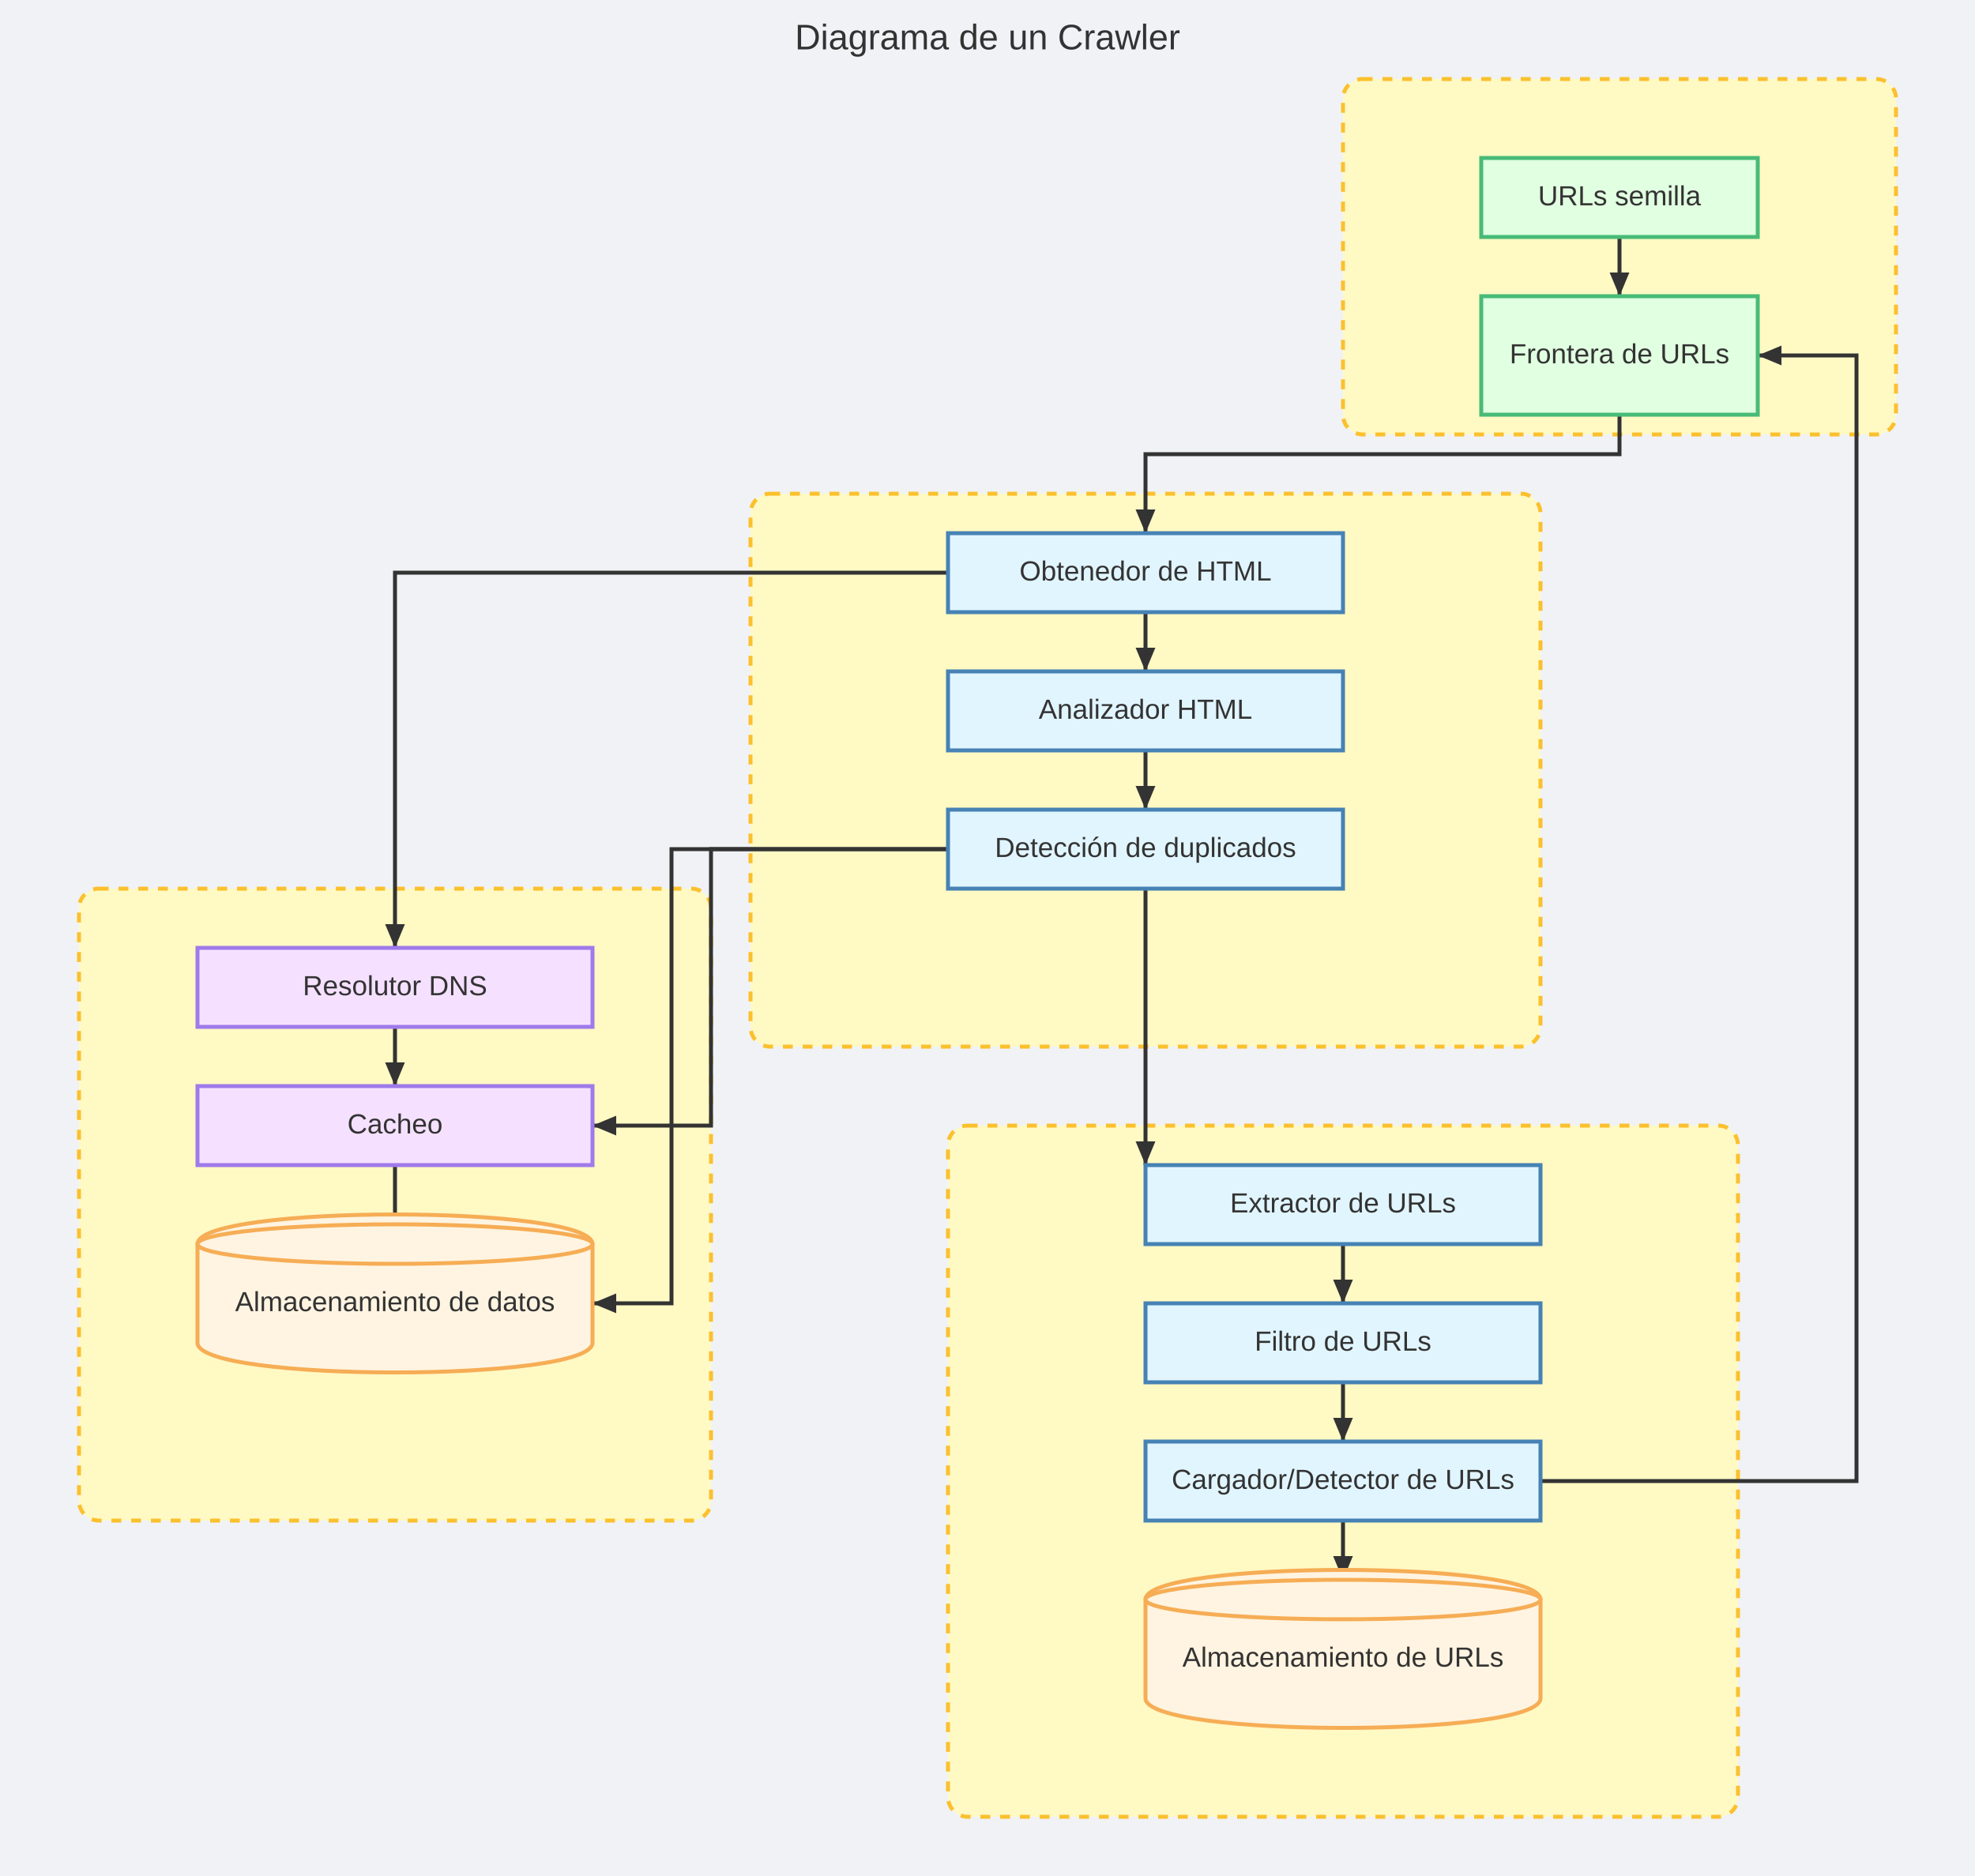
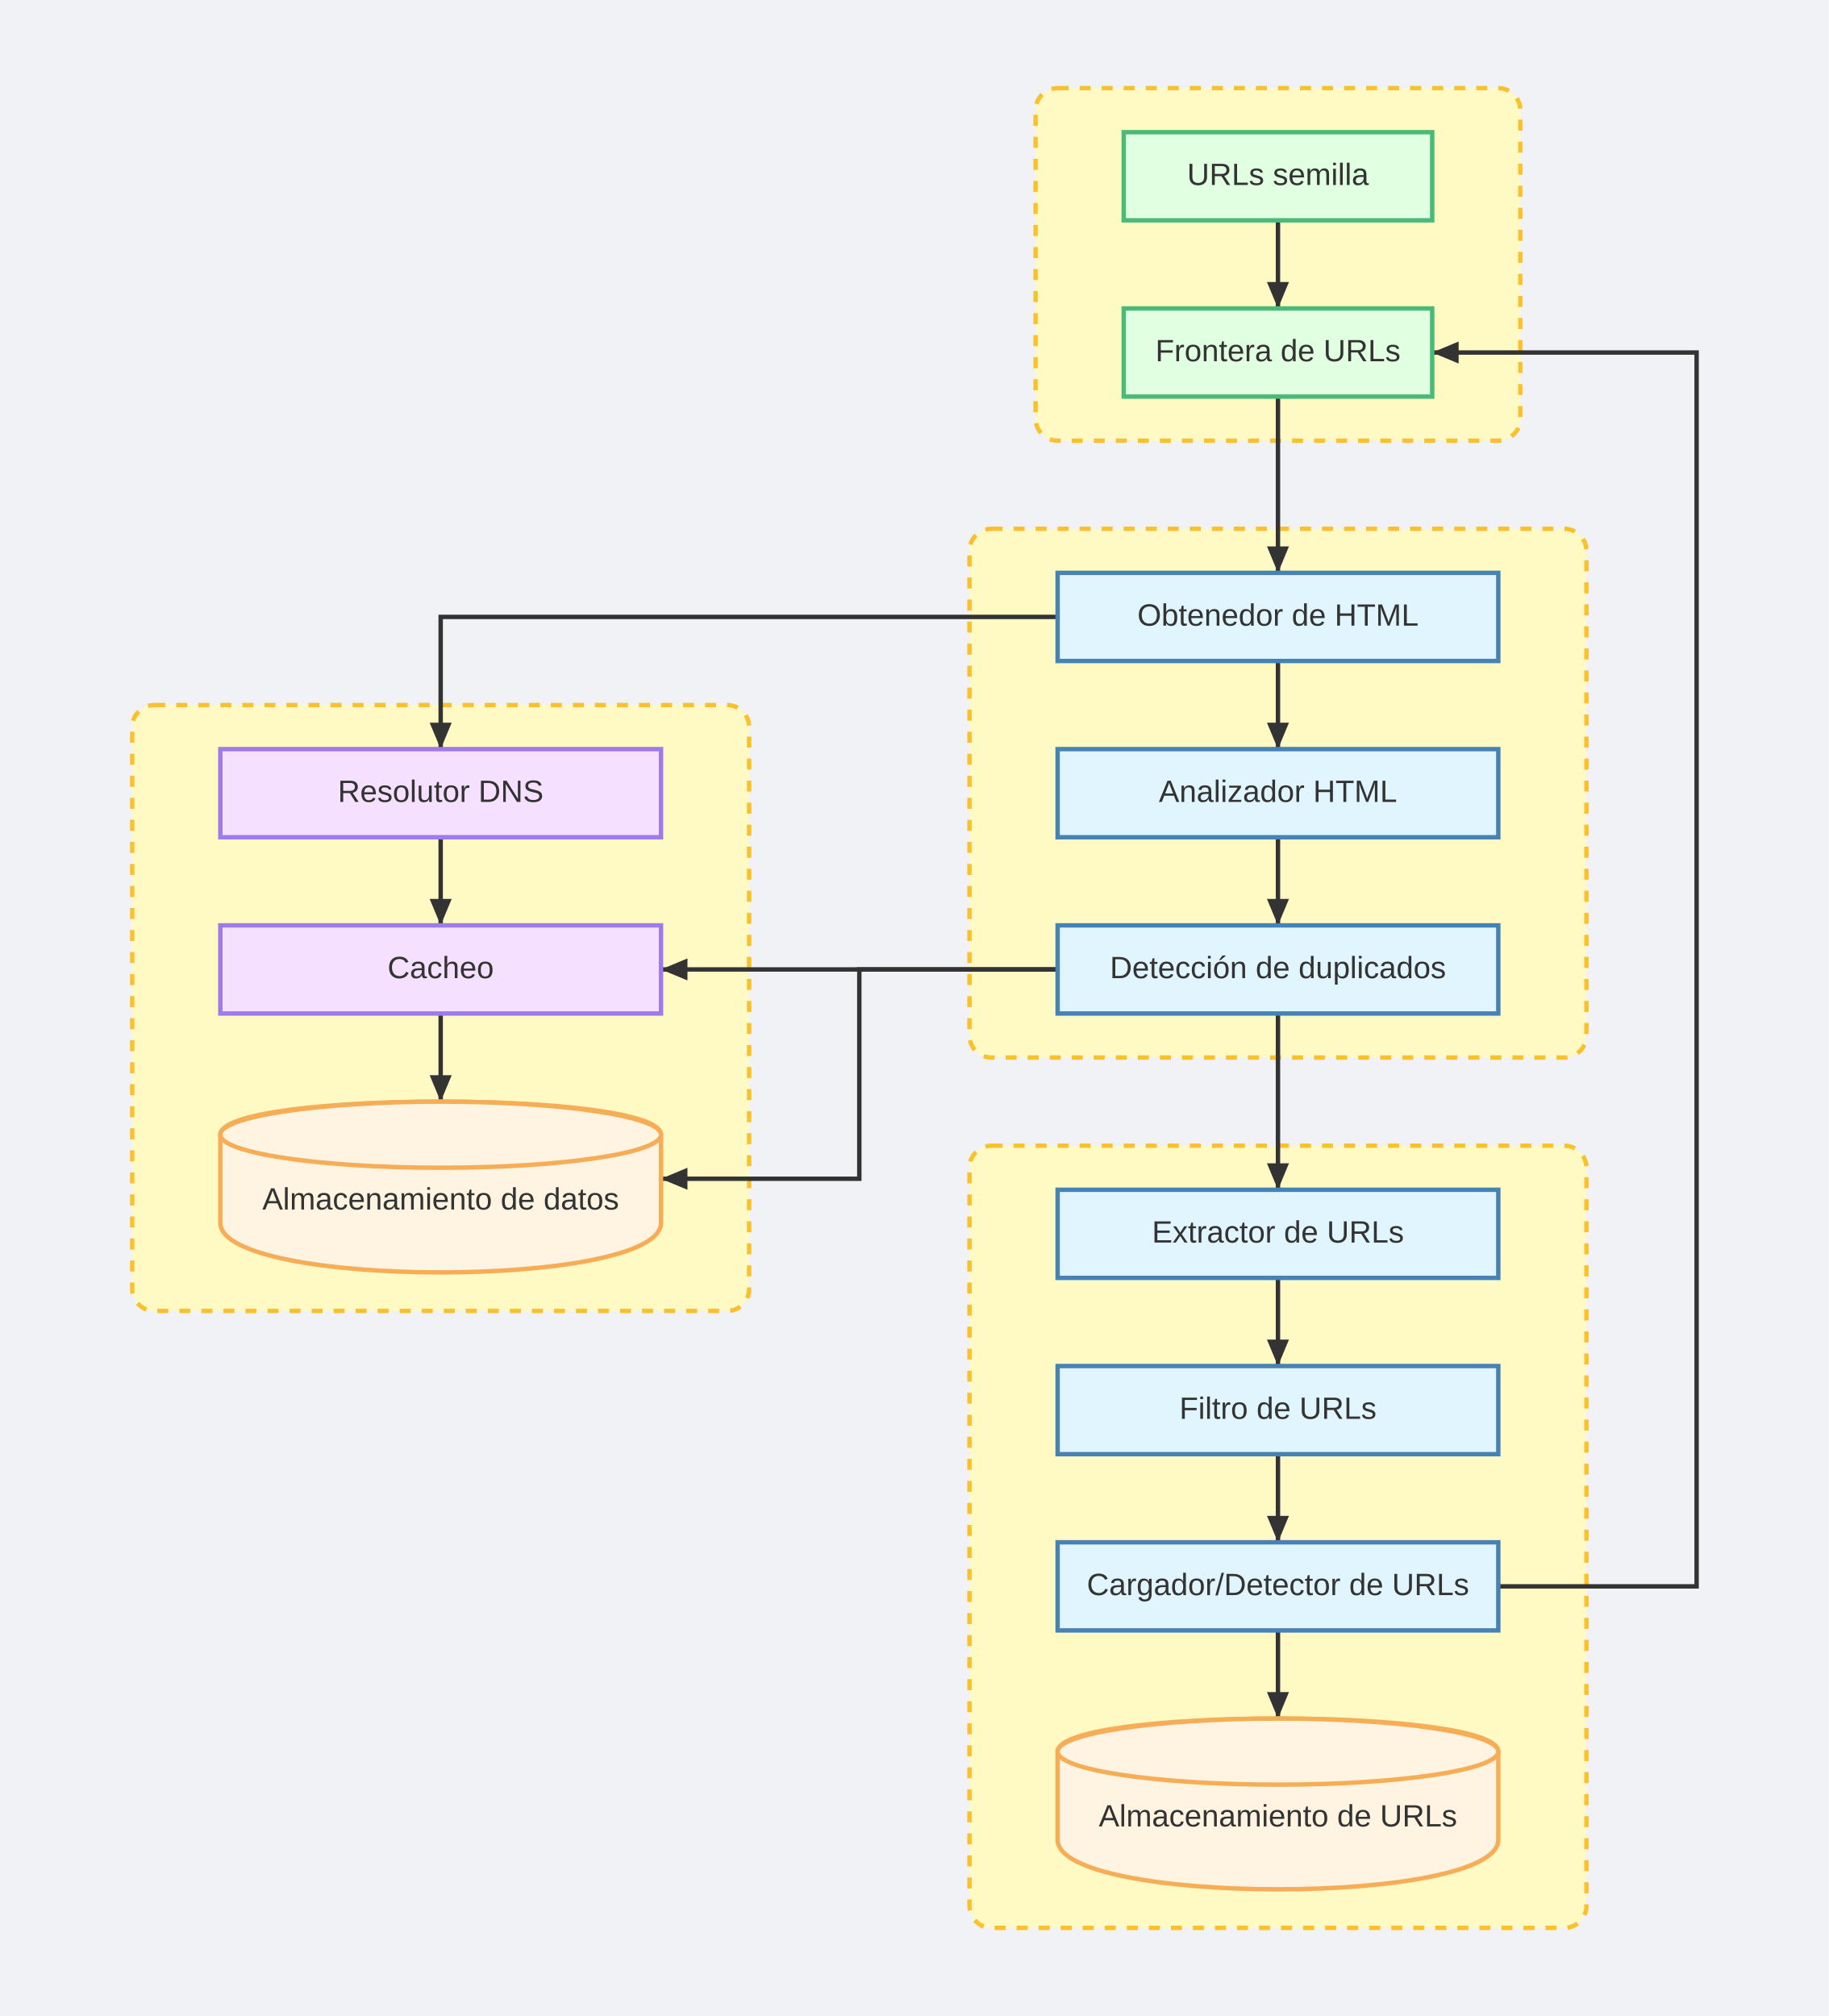
- <svg xmlns="http://www.w3.org/2000/svg" viewBox="0 0 1000 950">
-   <rect width="1000" height="950" fill="#f0f2f5" />
+ <svg xmlns="http://www.w3.org/2000/svg" viewBox="0 0 830 915">
+   <rect width="830" height="915" fill="#f0f2f5" />
  <defs>
    <marker id="arrowhead-light" markerWidth="6" markerHeight="5" refX="6" refY="2.5" orient="auto">
      <polygon points="0 0, 6 2.5, 0 5" fill="#333333" />
    </marker>
  </defs>
  <style>
    .label { font-family: Arial; font-size: 14px; text-anchor: middle; dominant-baseline: middle; fill: #333333; }
    .title { font-family: Arial; font-size: 18px; text-anchor: middle; fill: #333333; }
    .edge { fill: none; stroke: #333333; stroke-width: 2; marker-end: url(#arrowhead-light); }
    .group-box { fill: #fff9c4; stroke: #fbc02d; stroke-width: 2; stroke-dasharray: 5,5; }
    .box-green { fill: #e1ffe1; stroke: #48bb78; stroke-width: 2; }
    .box-blue { fill: #e1f5ff; stroke: #4682b4; stroke-width: 2; }
    .box-purple { fill: #f5e1ff; stroke: #9f7aea; stroke-width: 2; }
    .box-yellow { fill: #fff4e1; stroke: #f6ad55; stroke-width: 2; }
  </style>
-   <text x="500" y="25" class="title">Diagrama de un Crawler</text>
-   <rect x="680" y="40" width="280" height="180" class="group-box" rx="10" />
-   <rect x="380" y="250" width="400" height="280" class="group-box" rx="10" />
-   <rect x="40" y="450" width="320" height="320" class="group-box" rx="10" />
-   <rect x="480" y="570" width="400" height="350" class="group-box" rx="10" />
+   <rect x="470" y="40" width="220" height="160" class="group-box" rx="10" />
+   <rect x="440" y="240" width="280" height="240" class="group-box" rx="10" />
+   <rect x="60" y="320" width="280" height="275" class="group-box" rx="10" />
+   <rect x="440" y="520" width="280" height="355" class="group-box" rx="10" />
  <g>
-     <path d="M 820,120 V 150" class="edge" />
-     <path d="M 820,210 V 230 H 580 V 270" class="edge" />
-     <path d="M 580,310 V 340" class="edge" />
-     <path d="M 580,380 V 410" class="edge" />
-     <path d="M 580,450 V 590" class="edge" />
-     <path d="M 480,430 H 360 V 570 H 300" class="edge" />
-     <path d="M 480,430 H 340 V 660 H 300" class="edge" />
-     <path d="M 680,630 V 660" class="edge" />
-     <path d="M 680,700 V 730" class="edge" />
-     <path d="M 680,770 V 800" class="edge" />
-     <path d="M 780,750 H 940 V 180 H 890" class="edge" />
-     <path d="M 480,290 H 200 V 480" class="edge" />
-     <path d="M 200,520 V 550" class="edge" />
-     <path d="M 200,590 V 630" class="edge" />
+     <path d="M 580,100 V 140" class="edge" />
+     <path d="M 580,180 V 260" class="edge" />
+     <path d="M 580,300 V 340" class="edge" />
+     <path d="M 580,380 V 420" class="edge" />
+     <path d="M 580,450 V 540" class="edge" />
+     <path d="M 480,440 H 300" class="edge" />
+     <path d="M 480,440 H 390 V 535 H 300" class="edge" />
+     <path d="M 580,580 V 620" class="edge" />
+     <path d="M 580,660 V 700" class="edge" />
+     <path d="M 580,740 V 780" class="edge" />
+     <path d="M 680,720 H 770 V 160 H 650" class="edge" />
+     <path d="M 480,280 H 200 V 340" class="edge" />
+     <path d="M 200,380 V 420" class="edge" />
+     <path d="M 200,460 V 500" class="edge" />
  </g>
  <g>
-     <rect x="750" y="80" width="140" height="40" class="box-green" />
-     <text x="820" y="100" class="label">URLs semilla</text>
-     <rect x="750" y="150" width="140" height="60" class="box-green" />
-     <text x="820" y="180" class="label">Frontera de URLs</text>
-     <rect x="480" y="270" width="200" height="40" class="box-blue" />
-     <text x="580" y="290" class="label">Obtenedor de HTML</text>
-     <rect x="480" y="340" width="200" height="40" class="box-blue" />
-     <text x="580" y="360" class="label">Analizador HTML</text>
-     <rect x="480" y="410" width="200" height="40" class="box-blue" />
-     <text x="580" y="430" class="label">Detección de duplicados</text>
-     <rect x="580" y="590" width="200" height="40" class="box-blue" />
-     <text x="680" y="610" class="label">Extractor de URLs</text>
-     <rect x="580" y="660" width="200" height="40" class="box-blue" />
-     <text x="680" y="680" class="label">Filtro de URLs</text>
-     <rect x="580" y="730" width="200" height="40" class="box-blue" />
-     <text x="680" y="750" class="label">Cargador/Detector de URLs</text>
-     <path d="M 580,810 V 860 C 580,880 780,880 780,860 V 810 C 780,790 580,790 580,810 Z" class="box-yellow" />
-     <ellipse cx="680" cy="810" rx="100" ry="10" class="box-yellow" />
-     <text x="680" y="840" class="label">Almacenamiento de URLs</text>
-     <rect x="100" y="480" width="200" height="40" class="box-purple" />
-     <text x="200" y="500" class="label">Resolutor DNS</text>
-     <rect x="100" y="550" width="200" height="40" class="box-purple" />
-     <text x="200" y="570" class="label">Cacheo</text>
-     <path d="M 100,630 V 680 C 100,700 300,700 300,680 V 630 C 300,610 100,610 100,630 Z" class="box-yellow" />
-     <ellipse cx="200" cy="630" rx="100" ry="10" class="box-yellow" />
-     <text x="200" y="660" class="label">Almacenamiento de datos</text>
+     <g>
+       <rect x="510" y="60" width="140" height="40" class="box-green" />
+       <text x="580" y="80" class="label">URLs semilla</text>
+       <rect x="510" y="140" width="140" height="40" class="box-green" />
+       <text x="580" y="160" class="label">Frontera de URLs</text>
+     </g>
+     <g>
+       <rect x="480" y="260" width="200" height="40" class="box-blue" />
+       <text x="580" y="280" class="label">Obtenedor de HTML</text>
+       <rect x="480" y="340" width="200" height="40" class="box-blue" />
+       <text x="580" y="360" class="label">Analizador HTML</text>
+       <rect x="480" y="420" width="200" height="40" class="box-blue" />
+       <text x="580" y="440" class="label">Detección de duplicados</text>
+     </g>
+     <g>
+       <rect x="480" y="540" width="200" height="40" class="box-blue" />
+       <text x="580" y="560" class="label">Extractor de URLs</text>
+       <rect x="480" y="620" width="200" height="40" class="box-blue" />
+       <text x="580" y="640" class="label">Filtro de URLs</text>
+       <rect x="480" y="700" width="200" height="40" class="box-blue" />
+       <text x="580" y="720" class="label">Cargador/Detector de URLs</text>
+       <path d="M 480,795 V 835 C 480,865 680,865 680,835 V 795 C 680,775 480,775 480,795 Z" class="box-yellow" />
+       <ellipse cx="580" cy="795" rx="100" ry="15" class="box-yellow" />
+       <text x="580" y="825" class="label">Almacenamiento de URLs</text>
+     </g>
+     <g>
+       <rect x="100" y="340" width="200" height="40" class="box-purple" />
+       <text x="200" y="360" class="label">Resolutor DNS</text>
+       <rect x="100" y="420" width="200" height="40" class="box-purple" />
+       <text x="200" y="440" class="label">Cacheo</text>
+       <path d="M 100,515 V 555 C 100,585 300,585 300,555 V 515 C 300,495 100,495 100,515 Z" class="box-yellow" />
+       <ellipse cx="200" cy="515" rx="100" ry="15" class="box-yellow" />
+       <text x="200" y="545" class="label">Almacenamiento de datos</text>
+     </g>
  </g>
</svg>
